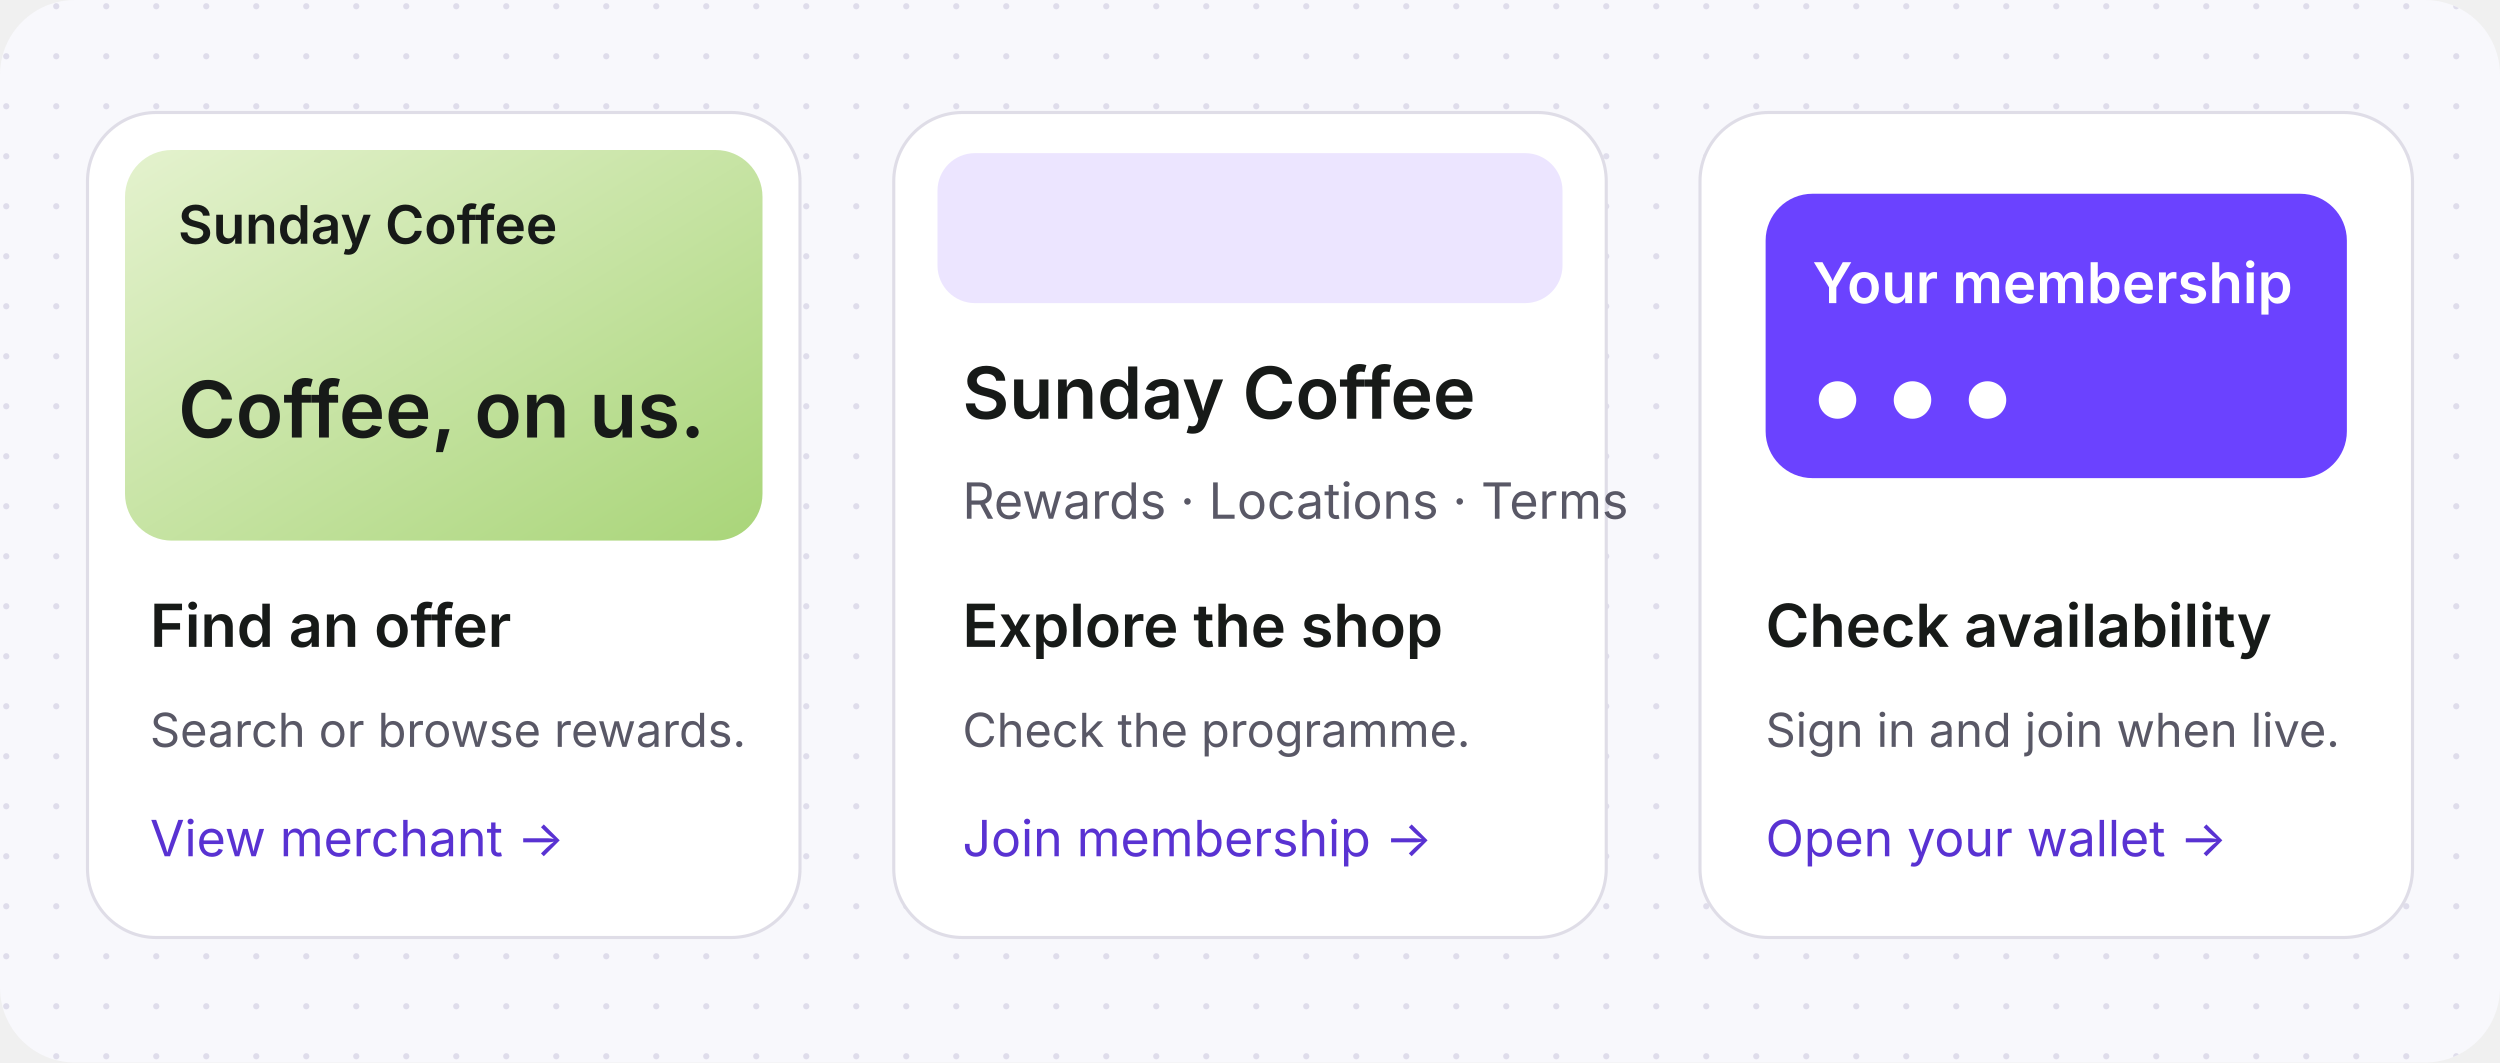
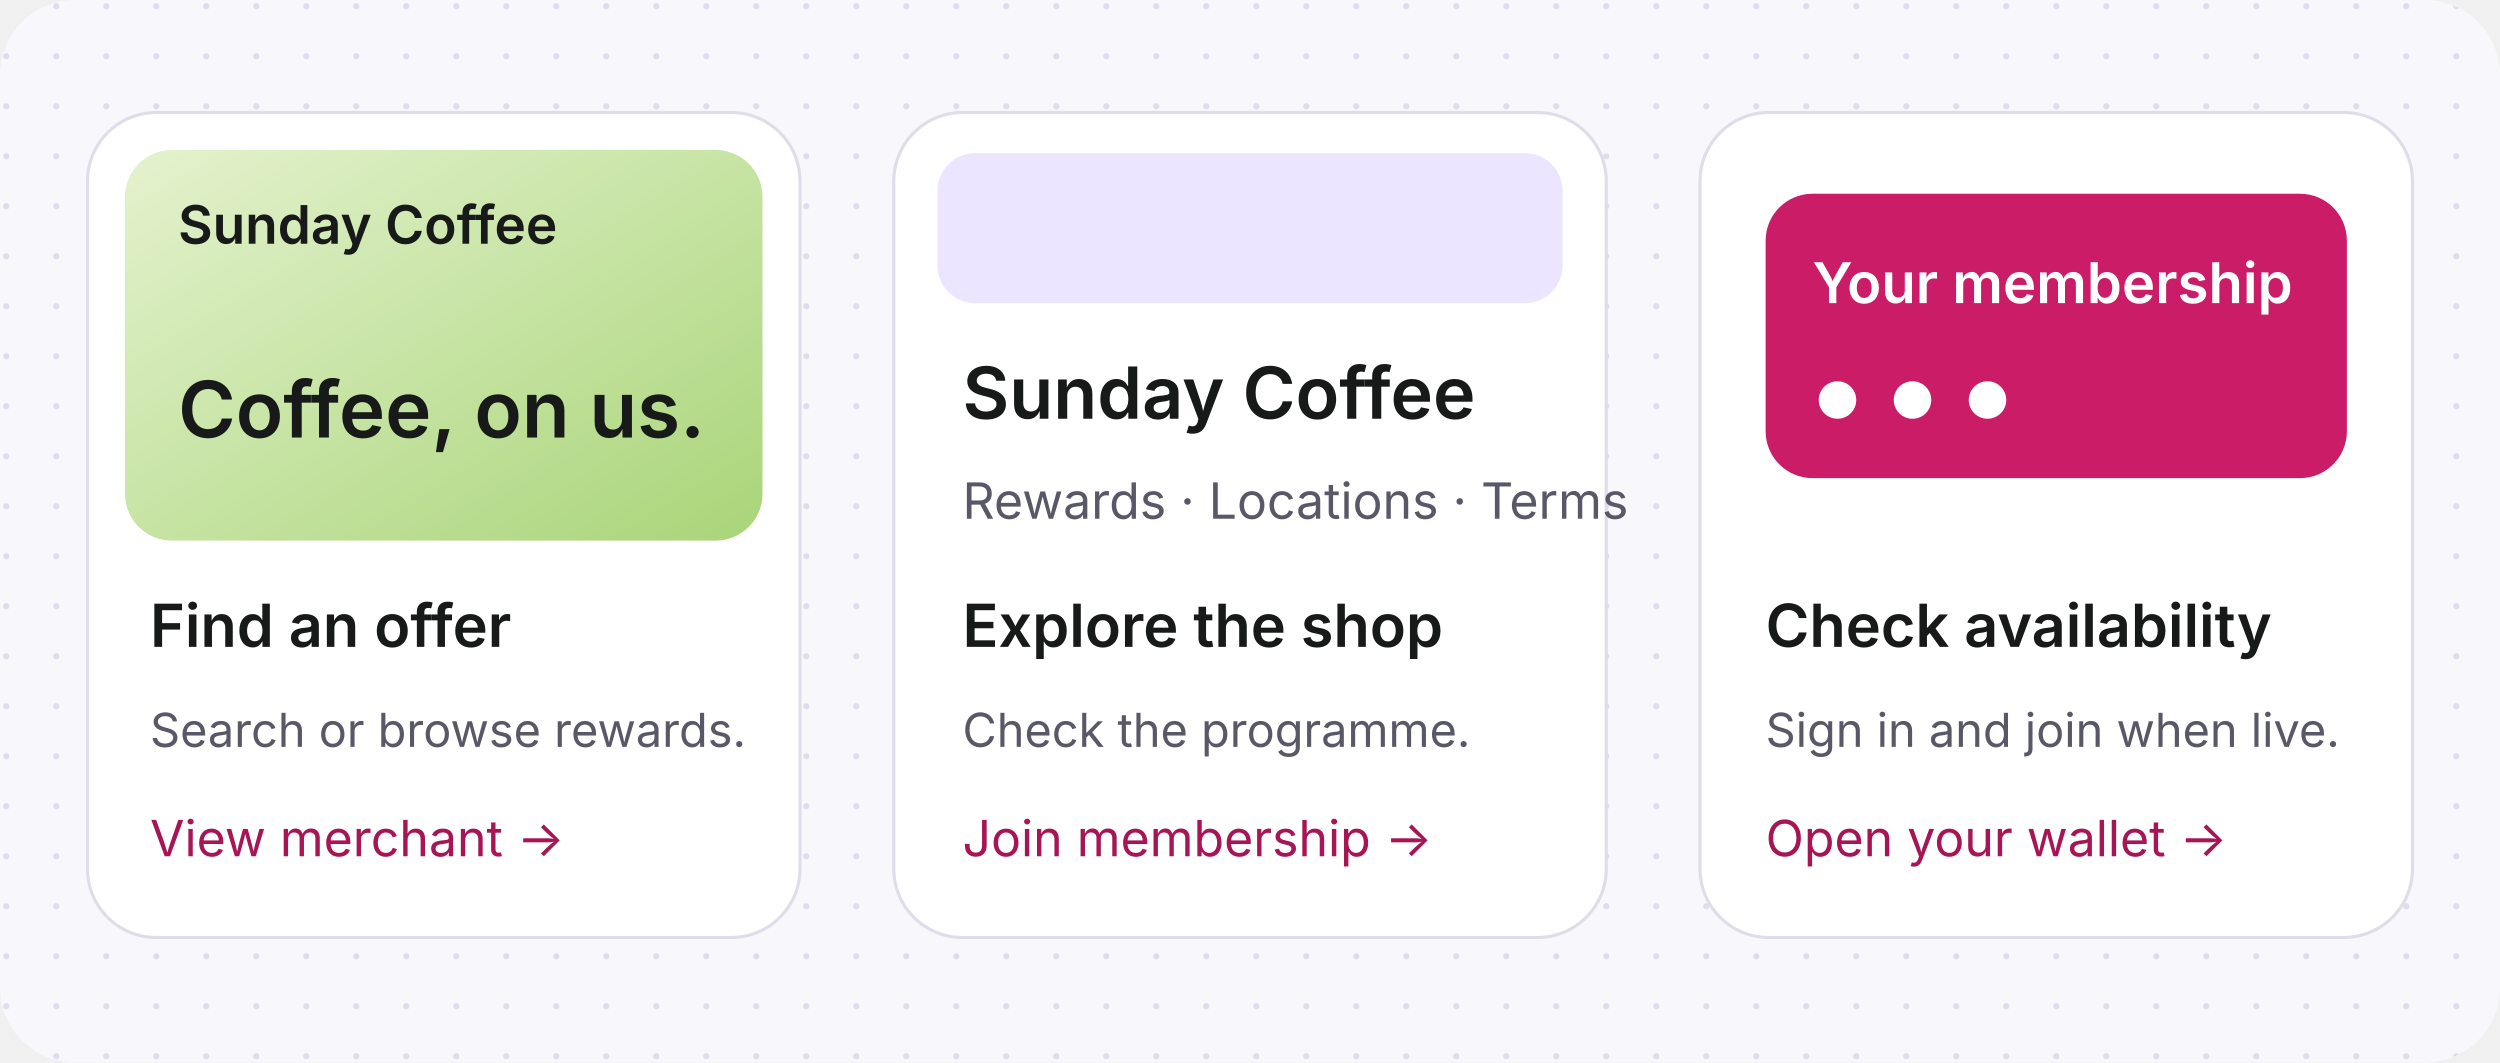
<svg xmlns="http://www.w3.org/2000/svg" viewBox="0 0 800 340" role="img" aria-labelledby="title desc">
  <defs>
    <pattern id="dots" width="16" height="16" patternUnits="userSpaceOnUse">
      <circle cx="2" cy="2" r="1" fill="#DFDDEB" />
    </pattern>
    <linearGradient id="green" x2="1" y2="1">
      <stop stop-color="#E4F2CE" />
      <stop offset="1" stop-color="#A9D579" />
    </linearGradient>
  </defs>
  <rect width="800" height="340" rx="24" fill="#F8F8FC" />
  <rect width="800" height="340" rx="24" fill="url(#dots)" />
  <g font-family="Inter,Arial,sans-serif" fill="#171A18">
    <g stroke="#DFDDE7" fill="white">
      <rect x="28" y="36" width="228" height="264" rx="22" />
      <rect x="286" y="36" width="228" height="264" rx="22" />
      <rect x="544" y="36" width="228" height="264" rx="22" />
    </g>
    <rect x="40" y="48" width="204" height="125" rx="15" fill="url(#green)" />
    <text x="57" y="78" font-size="17" font-weight="600">Sunday Coffee</text>
    <text x="57" y="140" font-size="25" font-weight="600">Coffee, on us.</text>
    <text x="48" y="207" font-size="19" font-weight="600">Find an offer</text>
    <text x="48" y="239" font-size="15" fill="#595866">Search or browse rewards.</text>
-     <text x="48" y="274" font-size="16" fill="#5932D2">View merchant →</text>
+     <text x="48" y="274" font-size="16" fill="#a61655">View merchant →</text>
    <rect x="300" y="49" width="200" height="48" rx="12" fill="#ECE5FF" />
    <text x="308" y="134" font-size="23" font-weight="600">Sunday Coffee</text>
    <text x="308" y="166" font-size="16" fill="#595866">Rewards · Locations · Terms</text>
    <text x="308" y="207" font-size="19" font-weight="600">Explore the shop</text>
    <text x="308" y="239" font-size="15" fill="#595866">Check the programme.</text>
-     <text x="308" y="274" font-size="16" fill="#5932D2">Join membership →</text>
-     <rect x="565" y="62" width="186" height="91" rx="15" fill="#6B42FF" />
+     <text x="308" y="274" font-size="16" fill="#a61655">Join membership →</text>
+     <rect x="565" y="62" width="186" height="91" rx="15" fill="#ca1c67" />
    <text x="580" y="97" font-size="18" fill="white" font-weight="600">Your membership</text>
    <g fill="white">
      <circle cx="588" cy="128" r="6" />
      <circle cx="612" cy="128" r="6" />
      <circle cx="636" cy="128" r="6" />
    </g>
    <text x="565" y="207" font-size="19" font-weight="600">Check availability</text>
    <text x="565" y="239" font-size="15" fill="#595866">Sign in and join when live.</text>
-     <text x="565" y="274" font-size="16" fill="#5932D2">Open your wallet →</text>
+     <text x="565" y="274" font-size="16" fill="#a61655">Open your wallet →</text>
  </g>
</svg>
